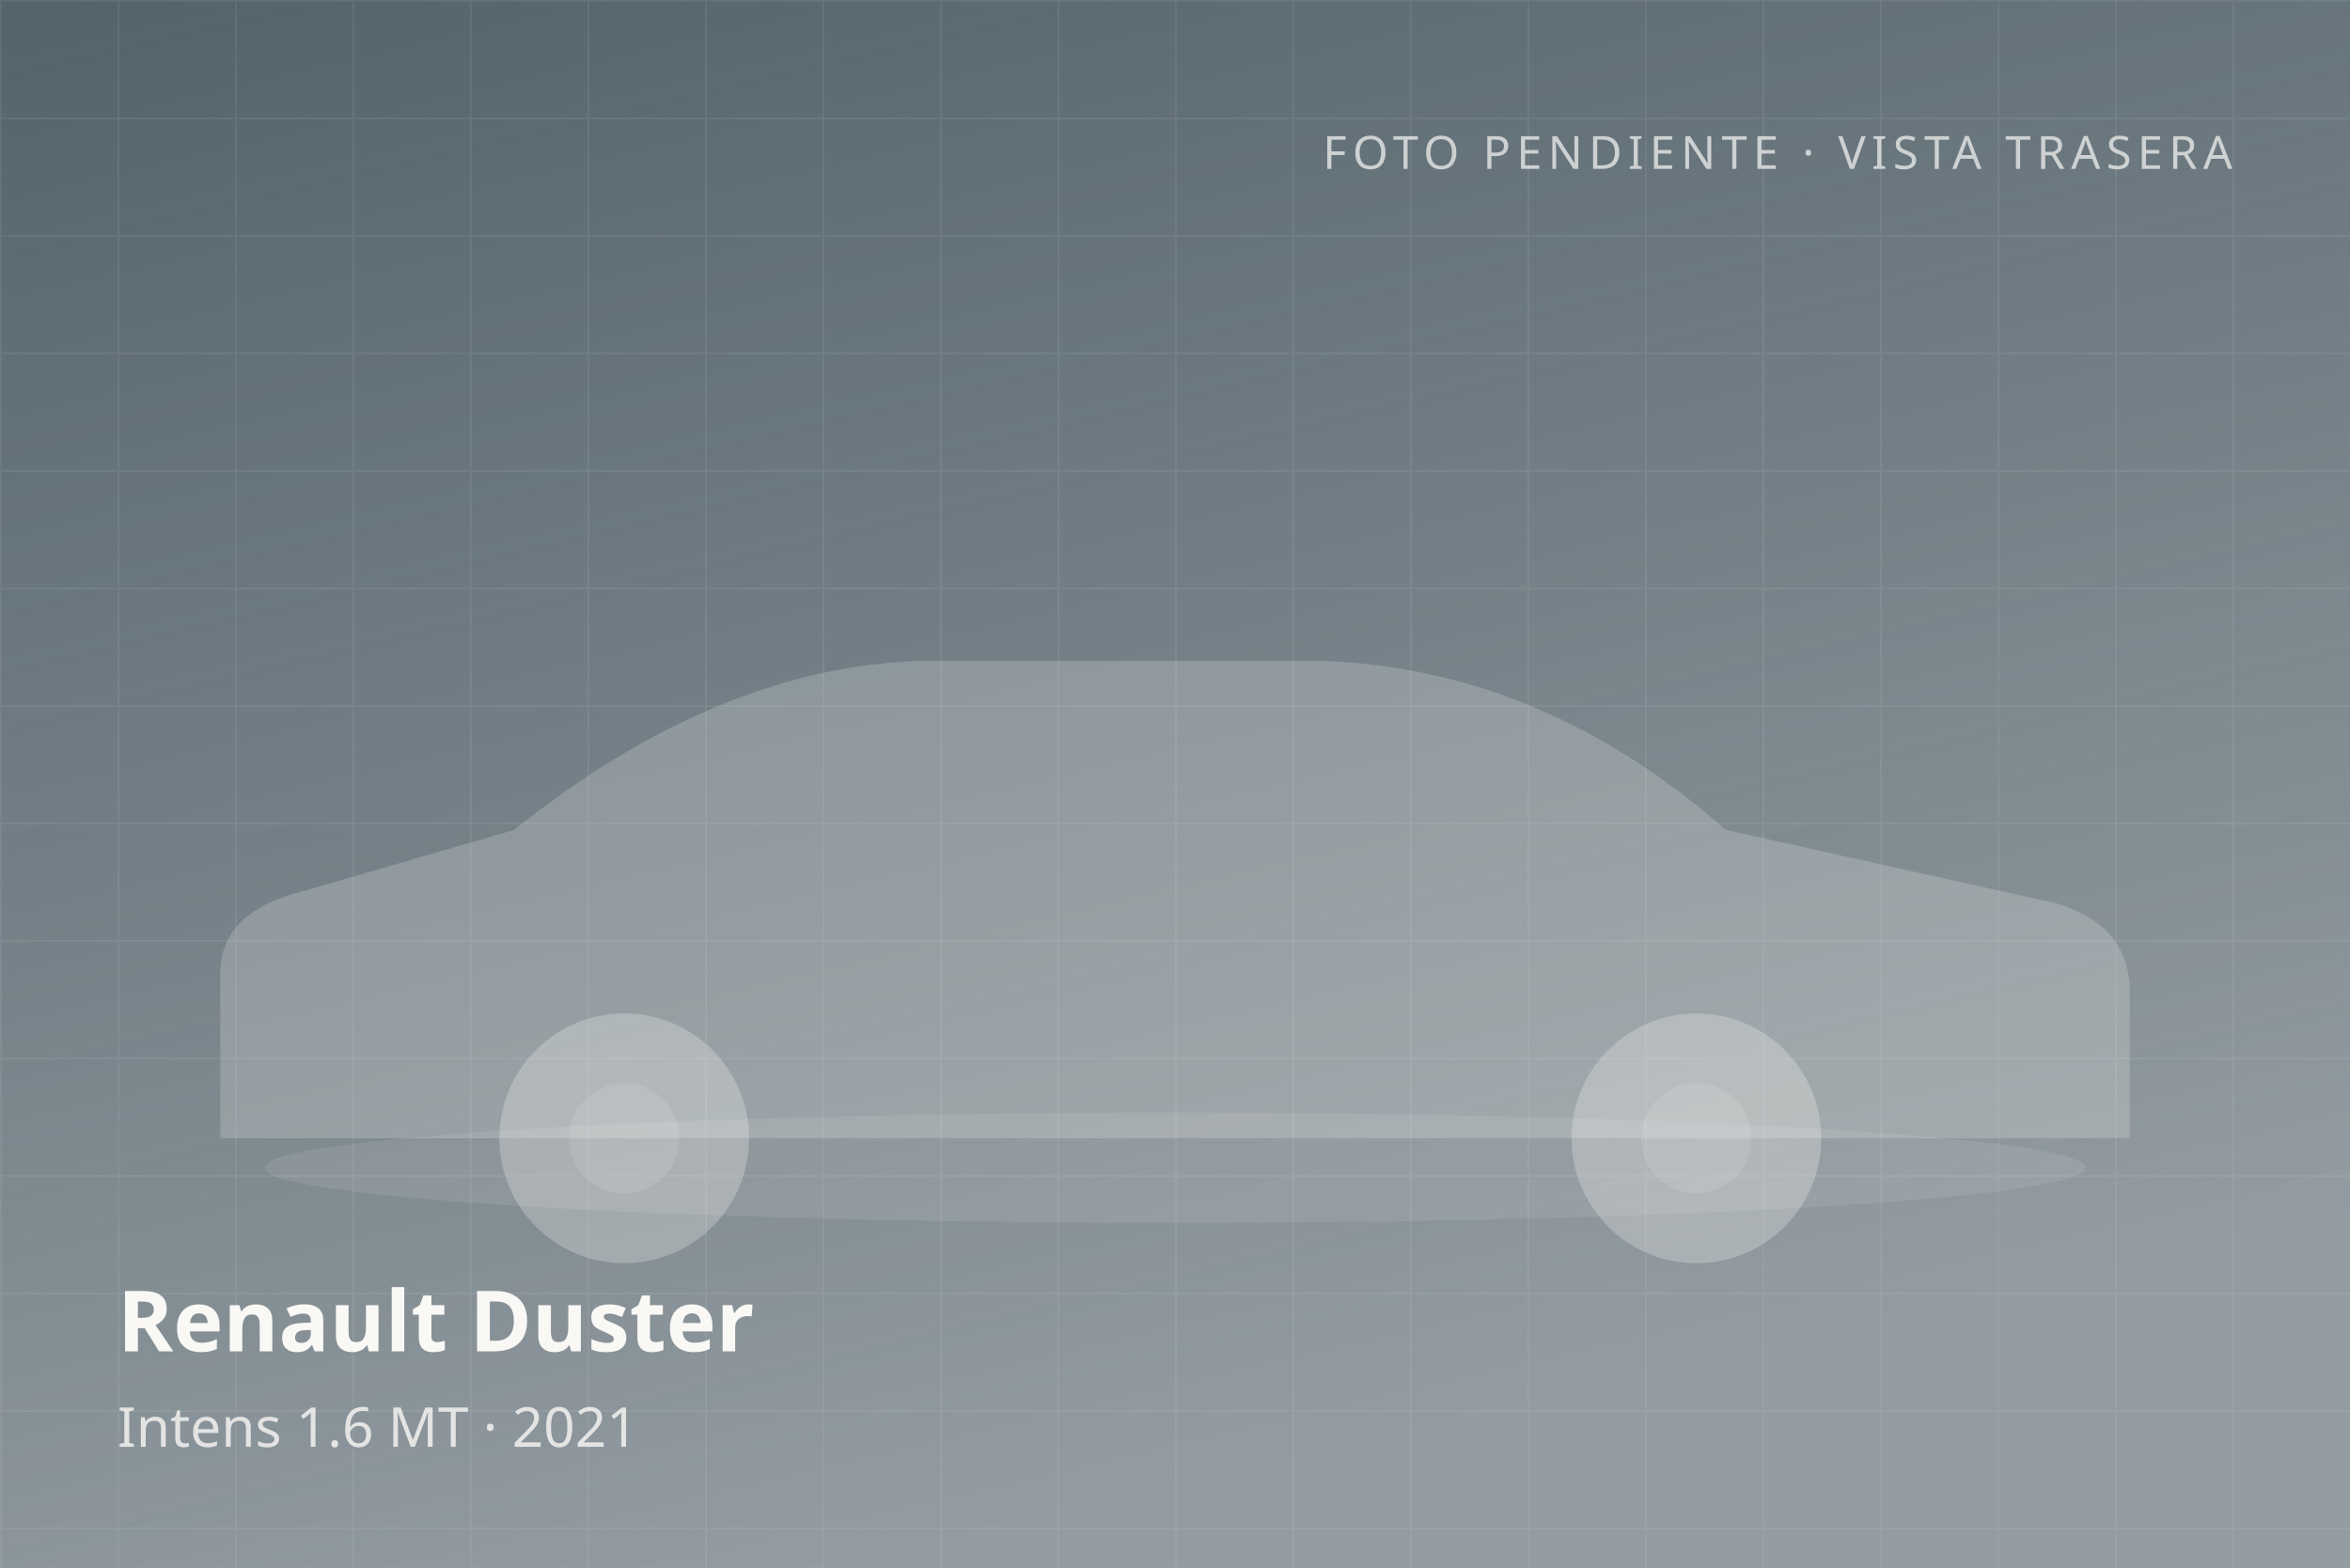
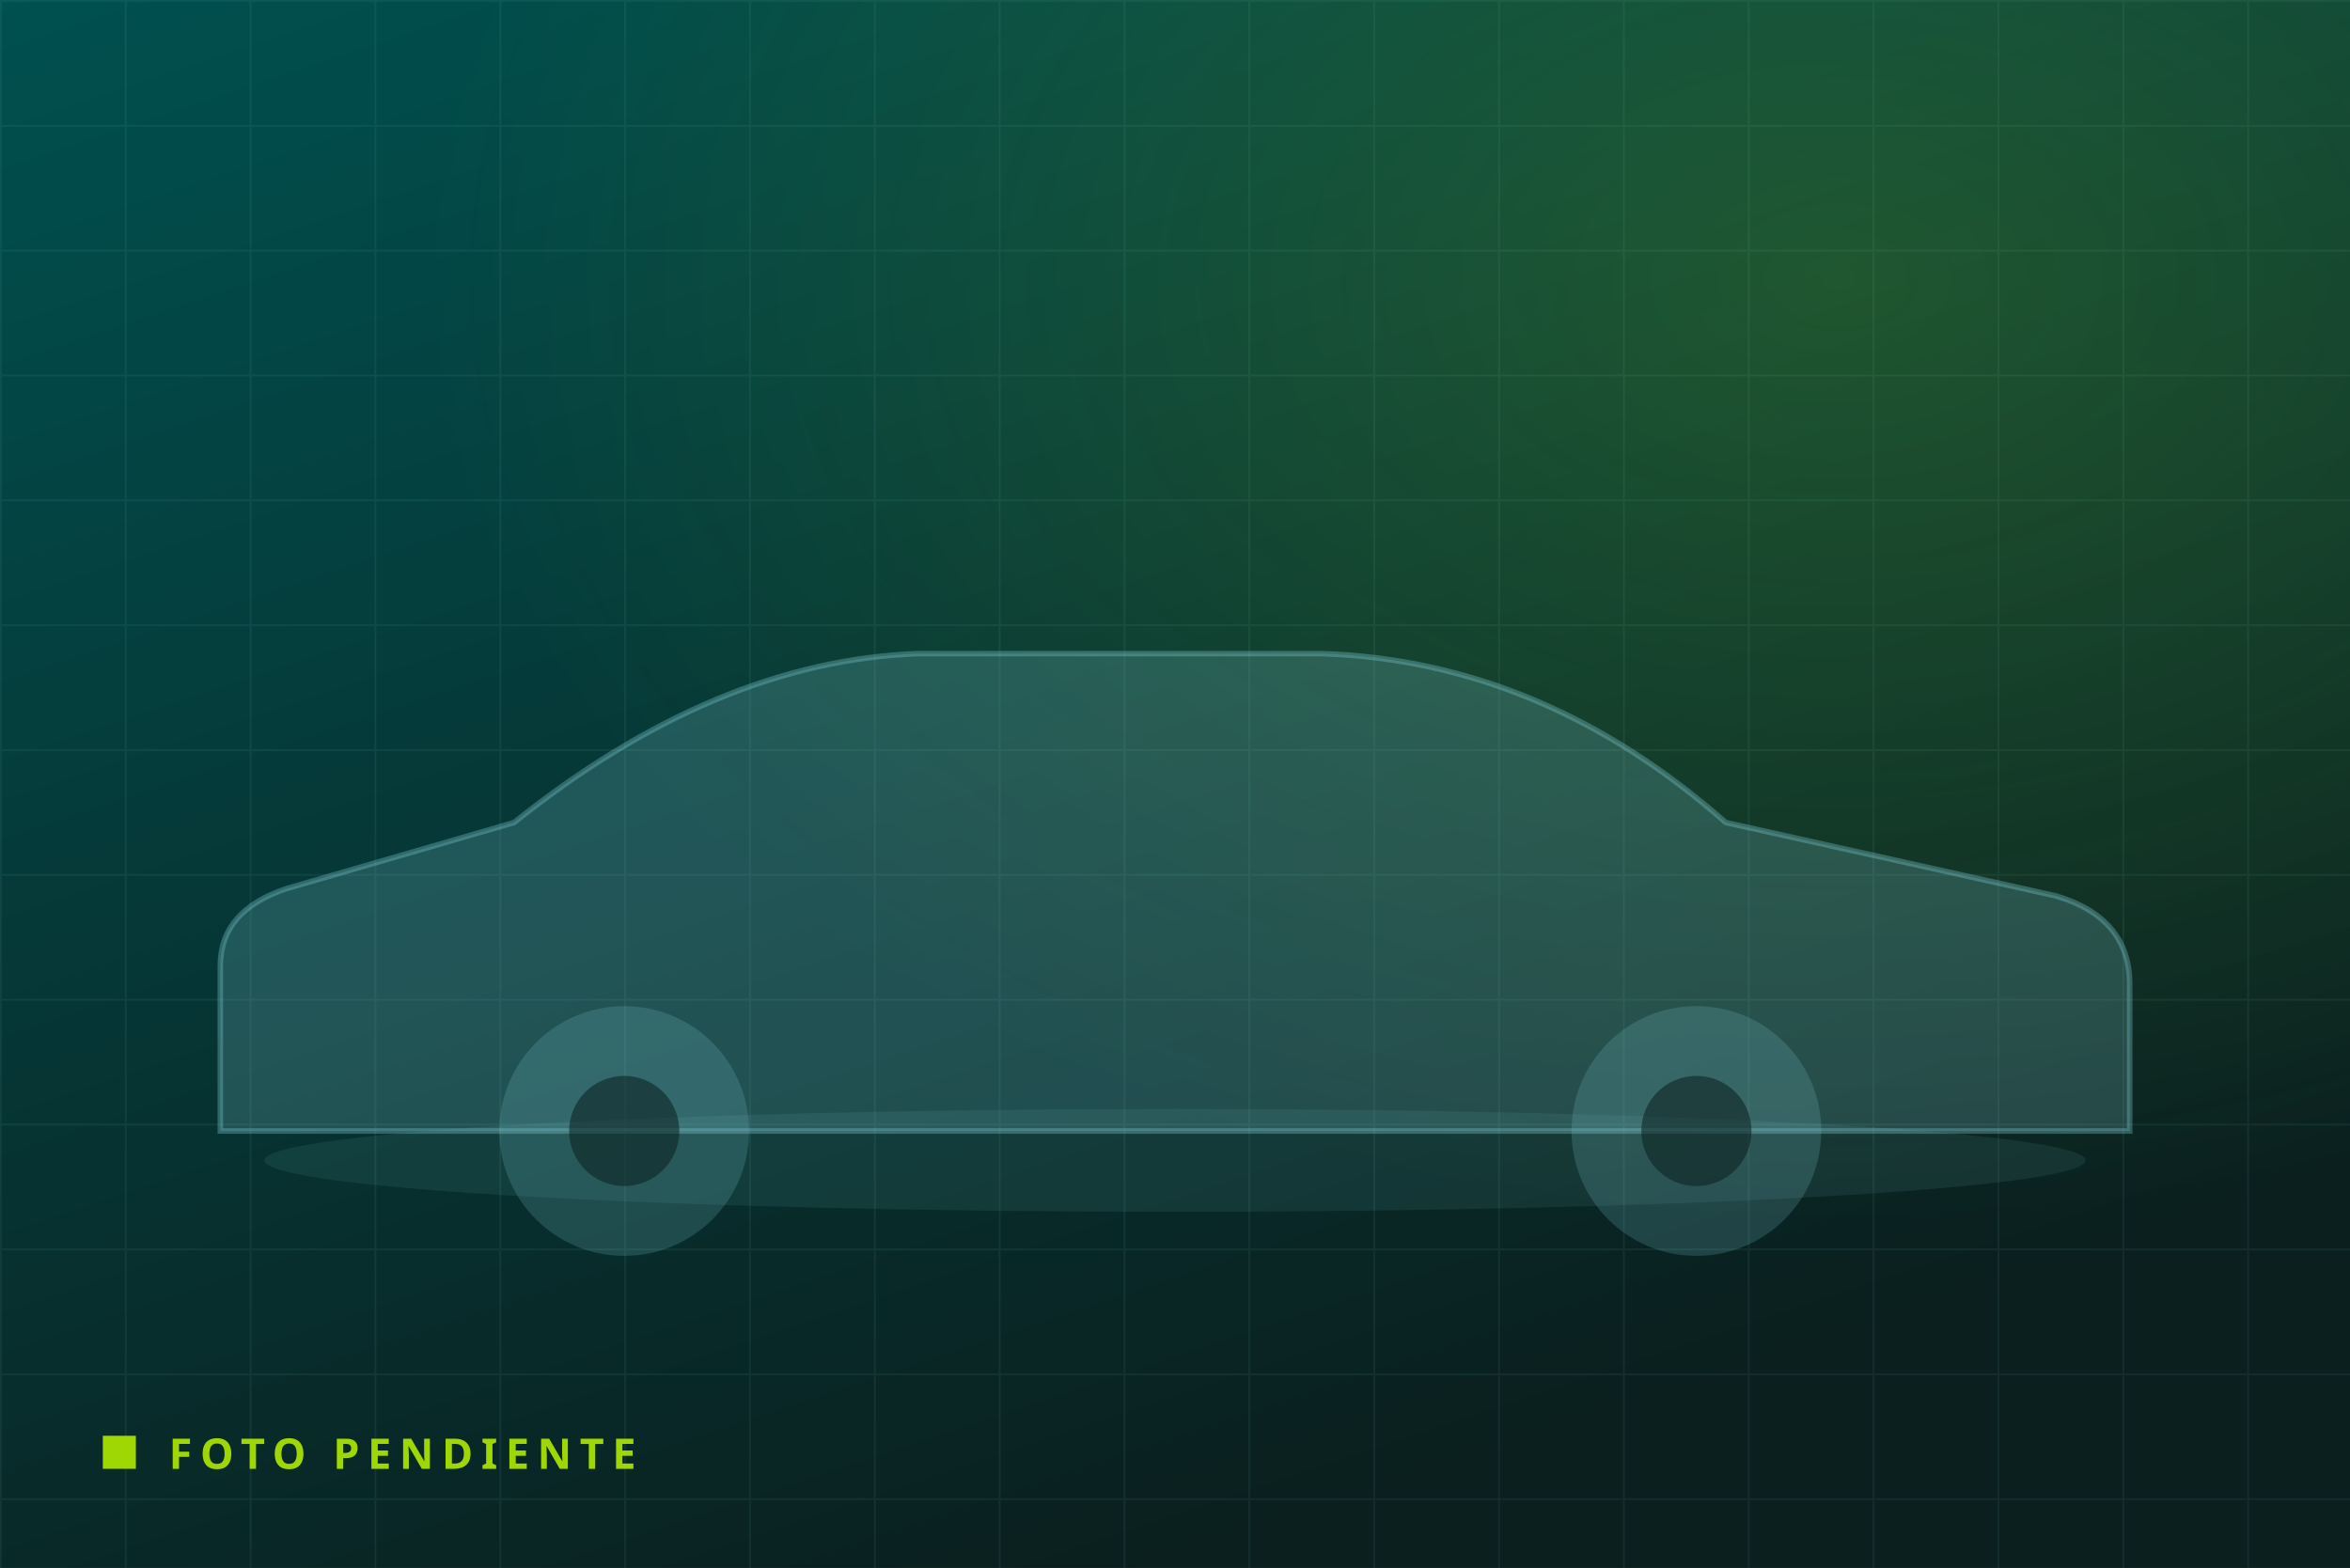
- <svg xmlns="http://www.w3.org/2000/svg" viewBox="0 0 640 427" width="640" height="427" role="img" aria-label="Imagen de referencia pendiente de Renault Duster">
+ <svg xmlns="http://www.w3.org/2000/svg" viewBox="0 0 640 427" width="640" height="427" role="img" aria-label="Imagen de referencia pendiente">
  <defs>
-     <linearGradient id="fondo" x1="0" y1="0" x2="0.35" y2="1">
-       <stop offset="0%" stop-color="#4a5a63" stop-opacity="0.95" />
-       <stop offset="100%" stop-color="#4a5a63" stop-opacity="0.6" />
+     <linearGradient id="fg52" x1="0" y1="0" x2="0.5" y2="1">
+       <stop offset="0%" stop-color="#005150" />
+       <stop offset="100%" stop-color="#0A1F1E" />
    </linearGradient>
-     <pattern id="rejilla" width="32" height="32" patternUnits="userSpaceOnUse">
-       <path d="M32 0 L0 0 0 32" fill="none" stroke="#faf8f5" stroke-opacity="0.07" stroke-width="1" />
+     <radialGradient id="hg52" cx="0.78" cy="0.18" r="0.6">
+       <stop offset="0%" stop-color="#AEEA00" stop-opacity="0.16" />
+       <stop offset="100%" stop-color="#AEEA00" stop-opacity="0" />
+     </radialGradient>
+     <pattern id="rg52" width="34" height="34" patternUnits="userSpaceOnUse">
+       <path d="M34 0 L0 0 0 34" fill="none" stroke="#7ECAD1" stroke-opacity="0.08" stroke-width="1" />
    </pattern>
  </defs>
-   <rect width="640" height="427" fill="url(#fondo)" />
-   <rect width="640" height="427" fill="url(#rejilla)" />
-   <g transform="translate(0,60)">
-     <ellipse cx="320" cy="258" rx="248" ry="15" fill="#faf8f5" opacity="0.10" />
-     <path d="M60 250 L60 205 Q60 190 78 184 L140 166 Q195 122 250 120 L360 120 Q420 122 470 166 L560 186 Q580 192 580 210 L580 250 Z" fill="#faf8f5" opacity="0.20" />
-     <circle cx="170" cy="250" r="34" fill="#faf8f5" opacity="0.26" />
-     <circle cx="170" cy="250" r="15" fill="#faf8f5" opacity="0.12" />
-     <circle cx="462" cy="250" r="34" fill="#faf8f5" opacity="0.26" />
-     <circle cx="462" cy="250" r="15" fill="#faf8f5" opacity="0.12" />
+   <rect width="640" height="427" fill="url(#fg52)" />
+   <rect width="640" height="427" fill="url(#rg52)" />
+   <rect width="640" height="427" fill="url(#hg52)" />
+   <g transform="translate(0,58)">
+     <ellipse cx="320" cy="258" rx="248" ry="14" fill="#7ECAD1" opacity="0.10" />
+     <path d="M60 250 L60 205 Q60 190 78 184 L140 166 Q195 122 250 120 L360 120 Q420 122 470 166 L560 186 Q580 192 580 210 L580 250 Z" fill="#7ECAD1" opacity="0.22" />
+     <path d="M60 250 L60 205 Q60 190 78 184 L140 166 Q195 122 250 120 L360 120 Q420 122 470 166 L560 186 Q580 192 580 210 L580 250 Z" fill="none" stroke="#7ECAD1" stroke-opacity="0.35" stroke-width="1.5" />
+     <circle cx="170" cy="250" r="34" fill="#7ECAD1" opacity="0.20" />
+     <circle cx="170" cy="250" r="15" fill="#0A1F1E" opacity="0.55" />
+     <circle cx="462" cy="250" r="34" fill="#7ECAD1" opacity="0.20" />
+     <circle cx="462" cy="250" r="15" fill="#0A1F1E" opacity="0.55" />
  </g>
-   <text x="608" y="46" text-anchor="end" font-family="system-ui, sans-serif" font-size="12.5" letter-spacing="1.6" fill="#faf8f5" opacity="0.7">FOTO PENDIENTE · VISTA TRASERA</text>
-   <text x="32" y="368" font-family="system-ui, sans-serif" font-size="23" font-weight="700" fill="#faf8f5">Renault Duster</text>
-   <text x="32" y="394" font-family="system-ui, sans-serif" font-size="15" fill="#faf8f5" opacity="0.8">Intens 1.6 MT · 2021</text>
+   <g opacity="0.9">
+     <rect x="28" y="391" width="9" height="9" fill="#AEEA00" />
+     <text x="46" y="400" font-family="system-ui, sans-serif" font-size="11.5" font-weight="600" letter-spacing="2.2" fill="#AEEA00">FOTO PENDIENTE</text>
+   </g>
</svg>
